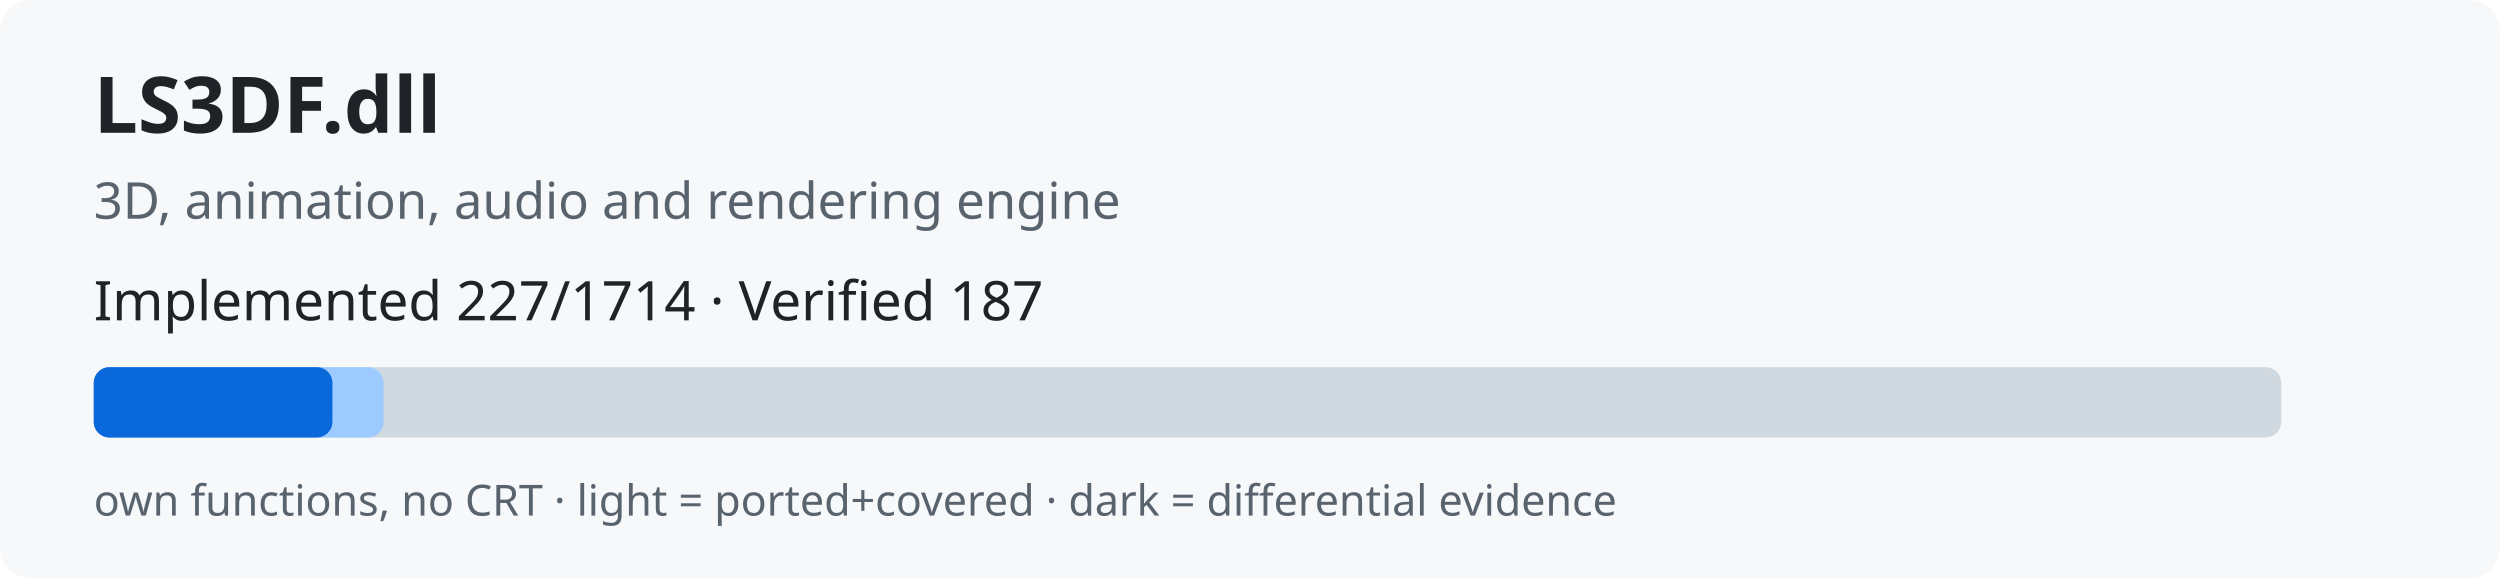
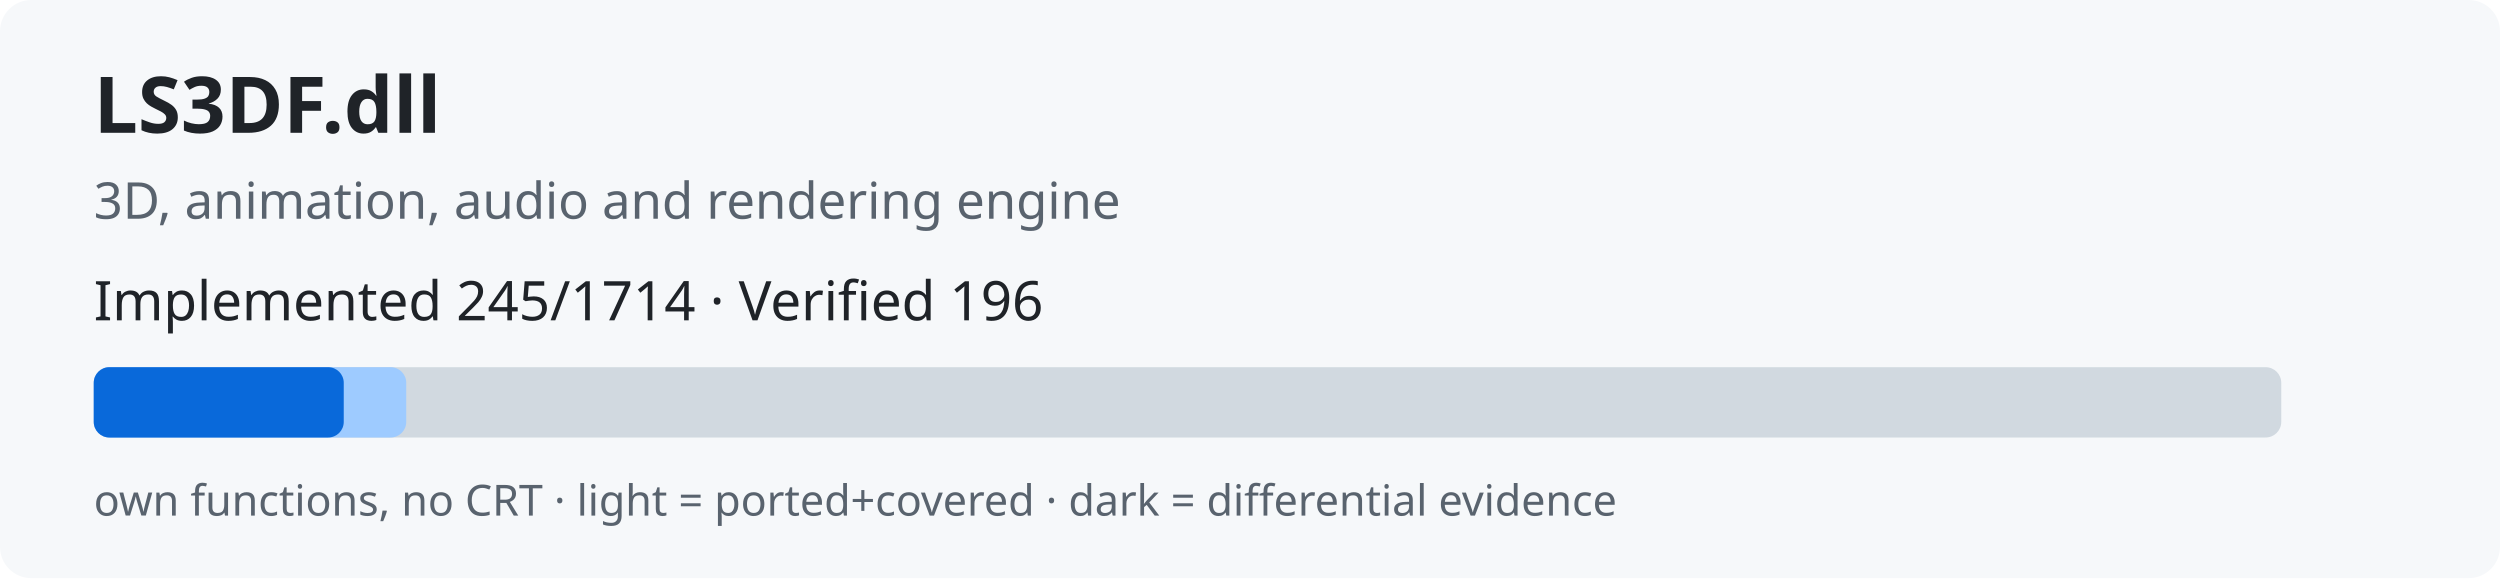
<svg xmlns="http://www.w3.org/2000/svg" width="640" height="148" role="img">
  <rect width="640" height="148" rx="8" fill="#f6f8fa" />
  <text x="24" y="34" font-family="sans-serif" font-size="20" font-weight="bold" fill="#1f2328">LS3DF.dll</text>
  <text x="24" y="56" font-family="sans-serif" font-size="13" fill="#59636e">3D, animation, audio and rendering engine</text>
-   <text x="24" y="82" font-family="sans-serif" font-size="14" fill="#1f2328">Implemented 227/1714 · Verified 187</text>
+   <text x="24" y="82" font-family="sans-serif" font-size="14" fill="#1f2328">Implemented 245/1714 · Verified 196</text>
  <rect x="24" y="94" width="560" height="18" rx="4" fill="#d1d9e0" />
-   <rect x="24" y="94" width="74.2" height="18" rx="4" fill="#9ecbff" />
-   <rect x="24" y="94" width="61.1" height="18" rx="4" fill="#0969da" />
+   <rect x="24" y="94" width="80.0" height="18" rx="4" fill="#9ecbff" />
+   <rect x="24" y="94" width="64.0" height="18" rx="4" fill="#0969da" />
  <text x="24" y="132" font-family="sans-serif" font-size="11" fill="#59636e">own functions, no CRT · light = ported+covered · dark = differential evidence</text>
</svg>
